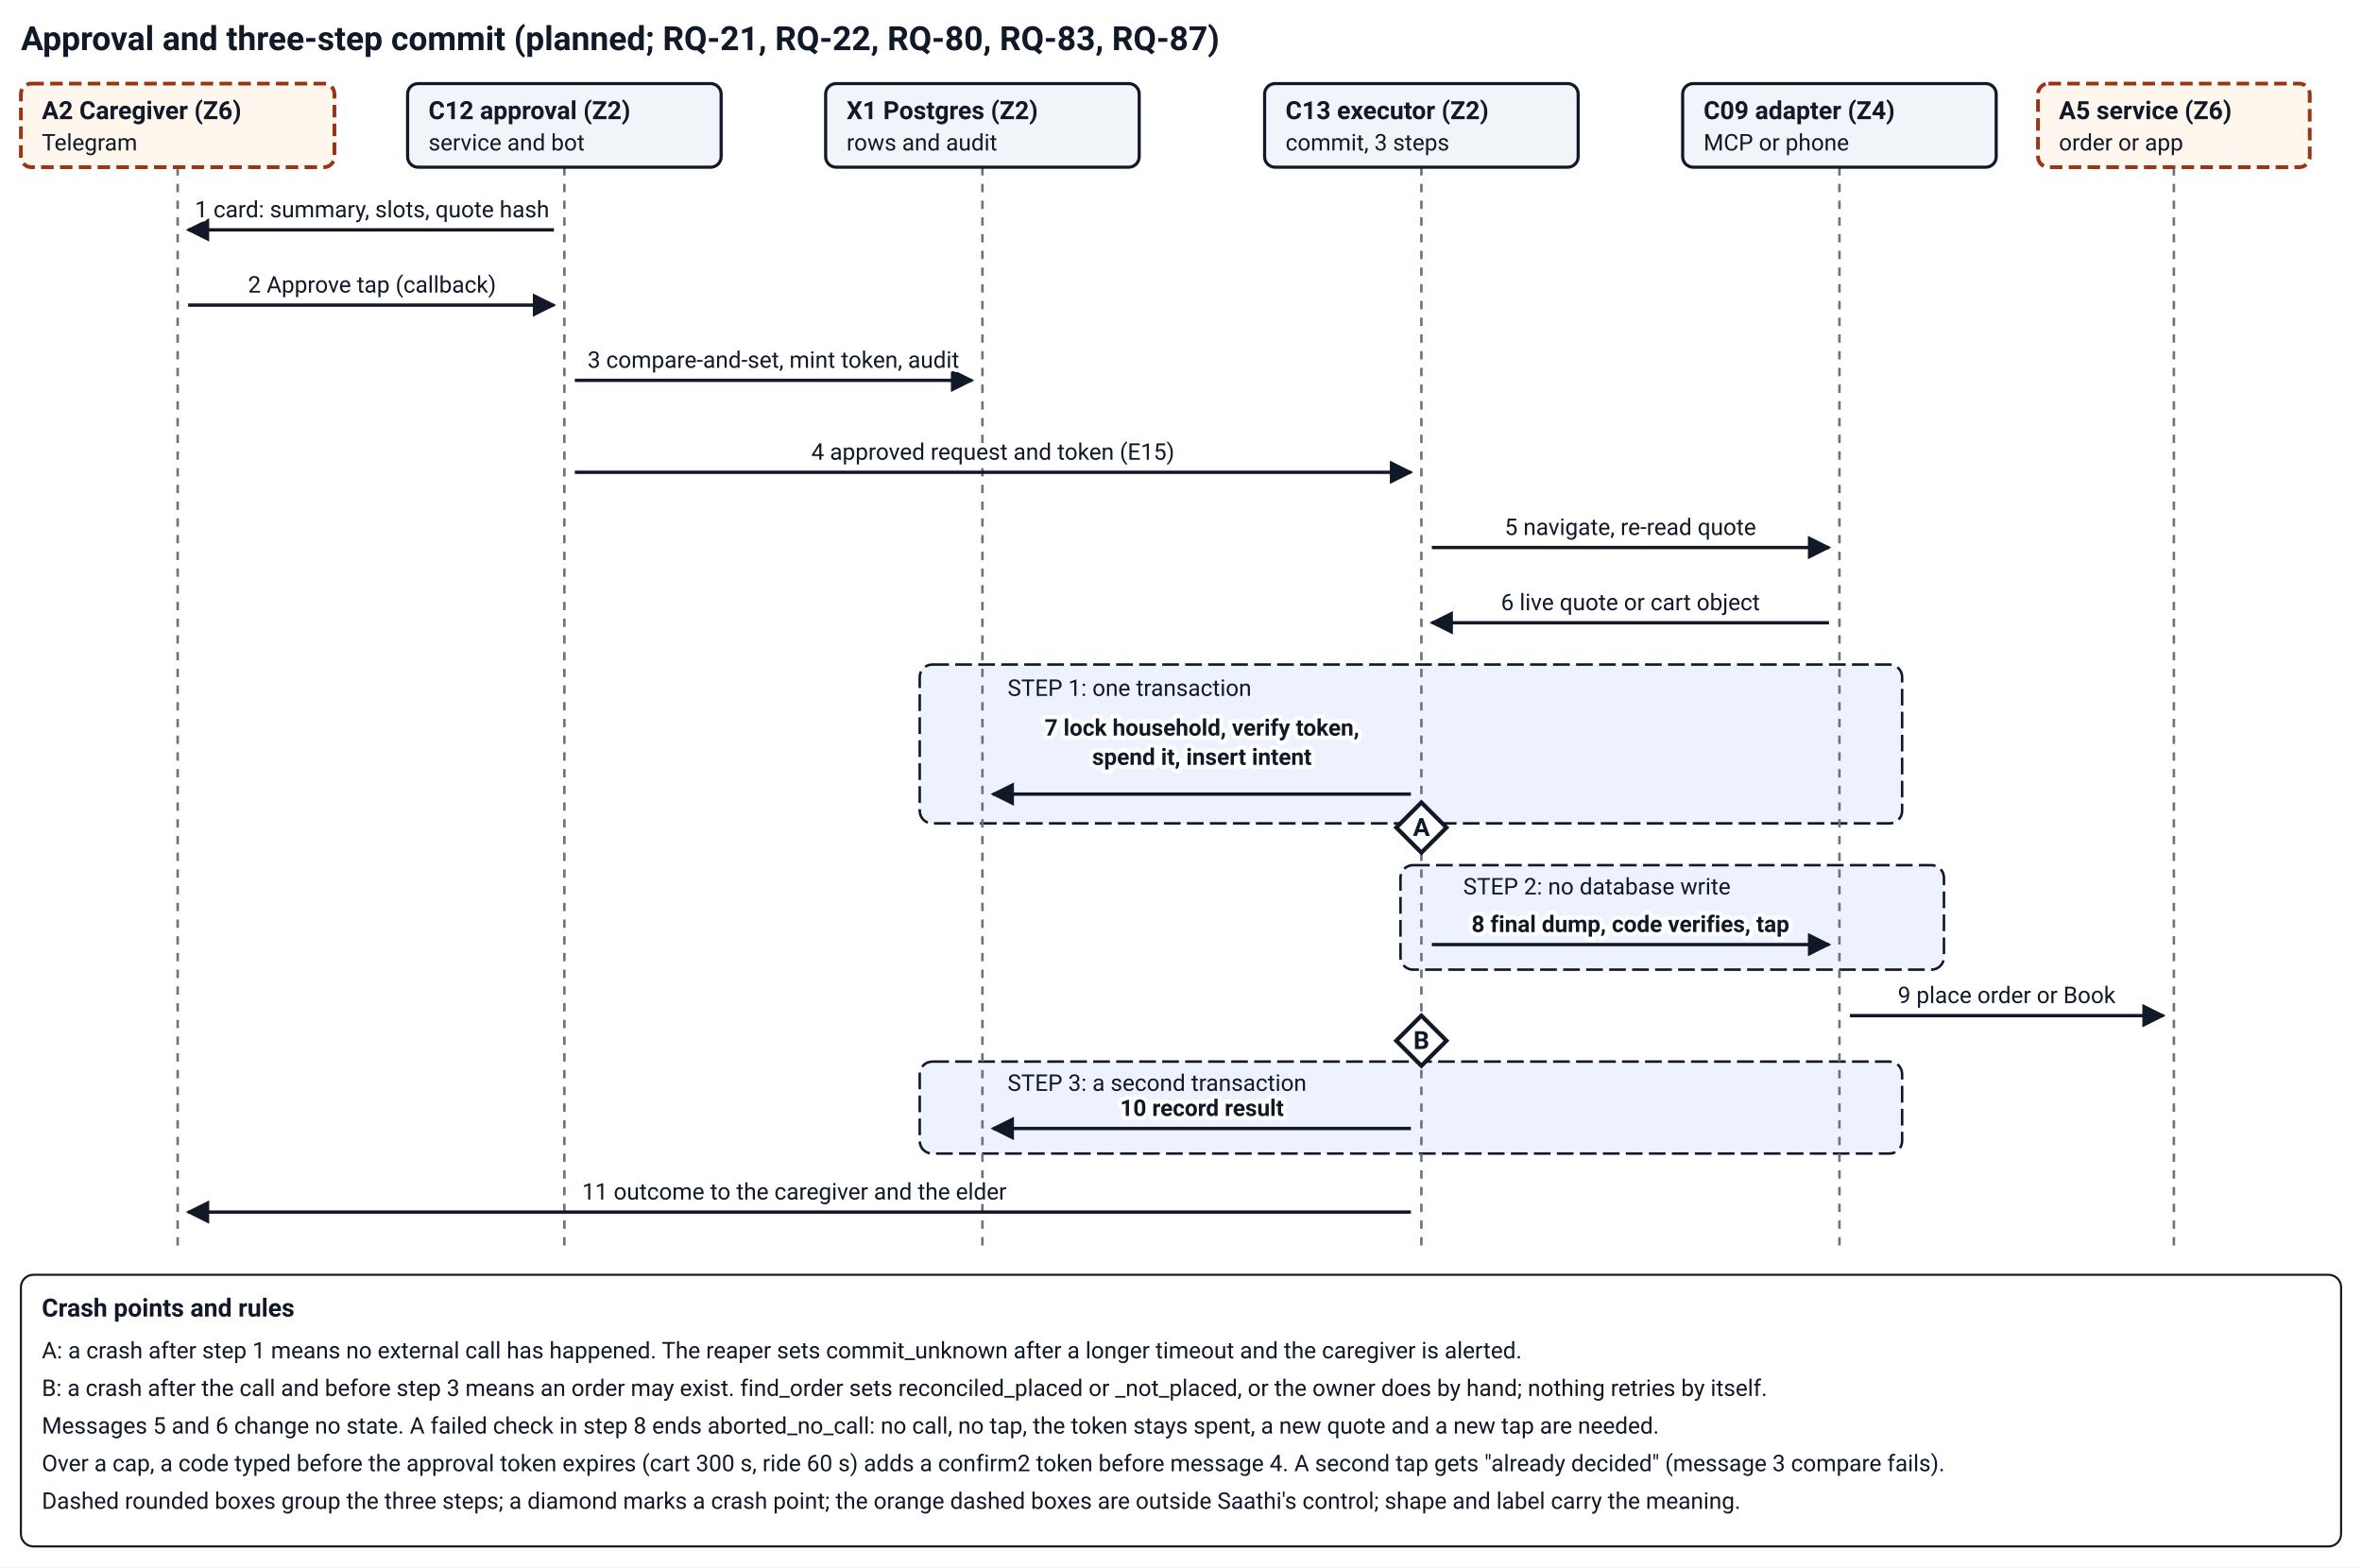
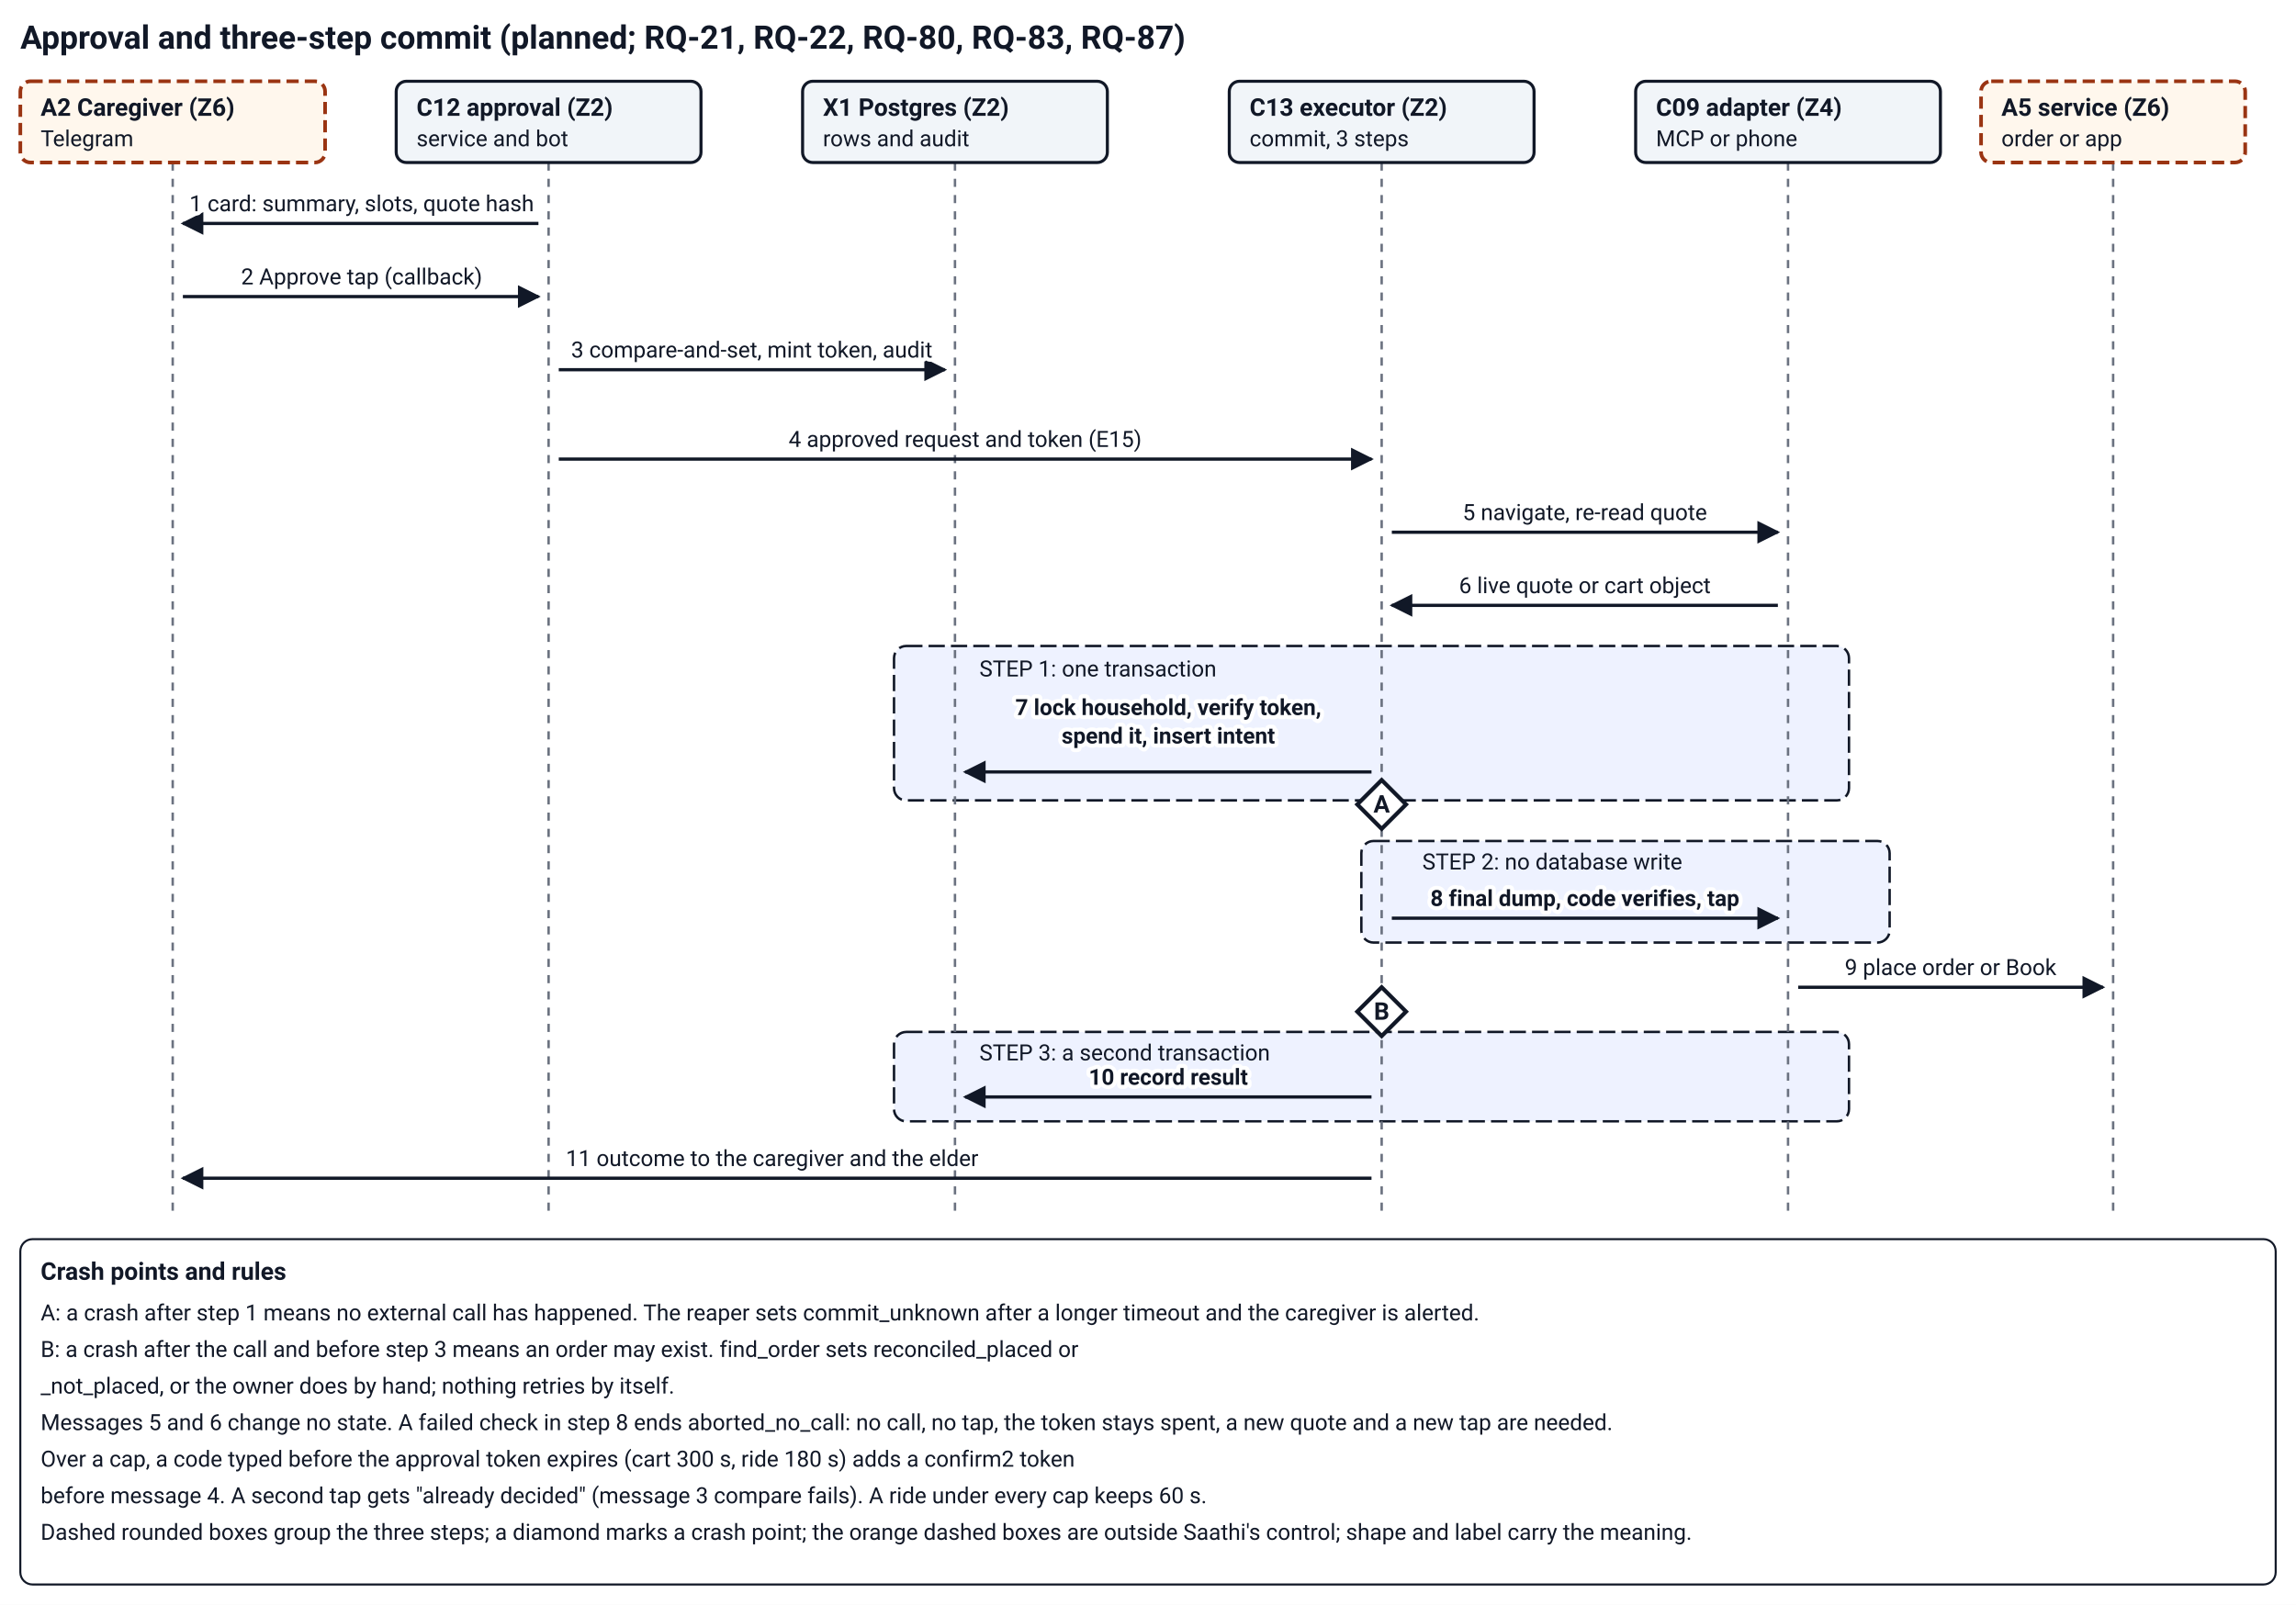
- <svg xmlns="http://www.w3.org/2000/svg" viewBox="0 0 1130 750" width="1130" height="750" role="img" aria-labelledby="t2 d2" font-family="system-ui, -apple-system, 'Segoe UI', Roboto, Arial, sans-serif">
+ <svg xmlns="http://www.w3.org/2000/svg" viewBox="0 0 1130 790" width="1130" height="790" role="img" aria-labelledby="t2 d2" font-family="system-ui, -apple-system, 'Segoe UI', Roboto, Arial, sans-serif">
  <style>
    .h { font-size: 12px; font-weight: bold; fill: #111827; }
    .s { font-size: 11px; fill: #111827; }
    .l { font-size: 11px; fill: #111827; paint-order: stroke; stroke: #ffffff; stroke-width: 4px; stroke-linejoin: round; }
    .lb { font-size: 11px; font-weight: bold; fill: #111827; paint-order: stroke; stroke: #ffffff; stroke-width: 4px; stroke-linejoin: round; }
    .life { stroke: #6b7280; stroke-width: 1.2; stroke-dasharray: 4 4; }
    .m { fill: none; stroke: #111827; stroke-width: 1.6; }
    .box { fill: #f1f5f9; stroke: #111827; stroke-width: 1.5; }
    .ext { fill: #fff7ed; stroke: #9a3412; stroke-width: 1.8; stroke-dasharray: 6 3; }
    .step { fill: #eef2ff; stroke: #111827; stroke-width: 1.2; stroke-dasharray: 8 3; }
    .crash { fill: #ffffff; stroke: #111827; stroke-width: 2; }
  </style>
  <defs>
    <marker id="a" viewBox="0 0 10 10" refX="9" refY="5" markerWidth="7" markerHeight="7" orient="auto-start-reverse">
      <path d="M0,0 L10,5 L0,10 z" fill="#111827" />
    </marker>
  </defs>
-   <rect width="1130" height="750" fill="#ffffff" />
+   <rect width="1130" height="790" fill="#ffffff" />
  <text x="10" y="24" font-size="16" font-weight="bold" fill="#111827">Approval and three-step commit (planned; RQ-21, RQ-22, RQ-80, RQ-83, RQ-87)</text>
  <rect x="440" y="318" width="470" height="76" rx="6" class="step" />
  <text x="482" y="333" class="s">STEP 1: one transaction</text>
  <rect x="670" y="414" width="260" height="50" rx="6" class="step" />
  <text x="700" y="428" class="s">STEP 2: no database write</text>
  <rect x="440" y="508" width="470" height="44" rx="6" class="step" />
  <text x="482" y="522" class="s">STEP 3: a second transaction</text>
  <path d="M85 80 V600" class="life" />
  <path d="M270 80 V600" class="life" />
  <path d="M470 80 V600" class="life" />
  <path d="M680 80 V600" class="life" />
  <path d="M880 80 V600" class="life" />
  <path d="M1040 80 V600" class="life" />
  <g id="L-A2">
    <rect x="10" y="40" width="150" height="40" rx="5" class="ext" />
    <text x="20" y="57" class="h">A2 Caregiver (Z6)</text>
    <text x="20" y="72" class="s">Telegram</text>
  </g>
  <g id="L-C12">
    <rect x="195" y="40" width="150" height="40" rx="5" class="box" />
    <text x="205" y="57" class="h">C12 approval (Z2)</text>
    <text x="205" y="72" class="s">service and bot</text>
  </g>
  <g id="L-X1">
    <rect x="395" y="40" width="150" height="40" rx="5" class="box" />
    <text x="405" y="57" class="h">X1 Postgres (Z2)</text>
    <text x="405" y="72" class="s">rows and audit</text>
  </g>
  <g id="L-C13">
    <rect x="605" y="40" width="150" height="40" rx="5" class="box" />
    <text x="615" y="57" class="h">C13 executor (Z2)</text>
    <text x="615" y="72" class="s">commit, 3 steps</text>
  </g>
  <g id="L-C09">
    <rect x="805" y="40" width="150" height="40" rx="5" class="box" stroke-width="3" />
    <text x="815" y="57" class="h">C09 adapter (Z4)</text>
    <text x="815" y="72" class="s">MCP or phone</text>
  </g>
  <g id="L-A5">
    <rect x="975" y="40" width="130" height="40" rx="5" class="ext" />
    <text x="985" y="57" class="h">A5 service (Z6)</text>
    <text x="985" y="72" class="s">order or app</text>
  </g>
  <path d="M265 110 H90" class="m" marker-end="url(#a)" />
  <text x="178" y="104" class="l" text-anchor="middle">1 card: summary, slots, quote hash</text>
  <path d="M90 146 H265" class="m" marker-end="url(#a)" />
  <text x="178" y="140" class="l" text-anchor="middle">2 Approve tap (callback)</text>
  <path d="M275 182 H465" class="m" marker-end="url(#a)" />
  <text x="370" y="176" class="l" text-anchor="middle">3 compare-and-set, mint token, audit</text>
  <path d="M275 226 H675" class="m" marker-end="url(#a)" />
  <text x="475" y="220" class="l" text-anchor="middle">4 approved request and token (E15)</text>
  <path d="M685 262 H875" class="m" marker-end="url(#a)" />
  <text x="780" y="256" class="l" text-anchor="middle">5 navigate, re-read quote</text>
  <path d="M875 298 H685" class="m" marker-end="url(#a)" />
  <text x="780" y="292" class="l" text-anchor="middle">6 live quote or cart object</text>
  <path d="M675 380 H475" class="m" marker-end="url(#a)" />
  <text x="575" y="352" class="lb" text-anchor="middle">7 lock household, verify token,</text>
  <text x="575" y="366" class="lb" text-anchor="middle">spend it, insert intent</text>
  <path d="M685 452 H875" class="m" marker-end="url(#a)" />
  <text x="780" y="446" class="lb" text-anchor="middle">8 final dump, code verifies, tap</text>
  <path d="M885 486 H1035" class="m" marker-end="url(#a)" />
  <text x="960" y="480" class="l" text-anchor="middle">9 place order or Book</text>
  <path d="M675 540 H475" class="m" marker-end="url(#a)" />
  <text x="575" y="534" class="lb" text-anchor="middle">10 record result</text>
  <path d="M675 580 H90" class="m" marker-end="url(#a)" />
  <text x="380" y="574" class="l" text-anchor="middle">11 outcome to the caregiver and the elder</text>
  <g id="crash-A">
    <path d="M668 396 l12 -12 l12 12 l-12 12 z" class="crash" />
    <text x="680" y="400" class="h" text-anchor="middle">A</text>
  </g>
  <g id="crash-B">
    <path d="M668 498 l12 -12 l12 12 l-12 12 z" class="crash" />
    <text x="680" y="502" class="h" text-anchor="middle">B</text>
  </g>
-   <rect x="10" y="610" width="1110" height="130" rx="6" fill="#ffffff" stroke="#111827" stroke-width="1" />
+   <rect x="10" y="610" width="1110" height="170" rx="6" fill="#ffffff" stroke="#111827" stroke-width="1" />
  <text x="20" y="630" class="h">Crash points and rules</text>
  <text x="20" y="650" class="s">A: a crash after step 1 means no external call has happened. The reaper sets commit_unknown after a longer timeout and the caregiver is alerted.</text>
-   <text x="20" y="668" class="s">B: a crash after the call and before step 3 means an order may exist. find_order sets reconciled_placed or _not_placed, or the owner does by hand; nothing retries by itself.</text>
-   <text x="20" y="686" class="s">Messages 5 and 6 change no state. A failed check in step 8 ends aborted_no_call: no call, no tap, the token stays spent, a new quote and a new tap are needed.</text>
-   <text x="20" y="704" class="s">Over a cap, a code typed before the approval token expires (cart 300 s, ride 60 s) adds a confirm2 token before message 4. A second tap gets "already decided" (message 3 compare fails).</text>
-   <text x="20" y="722" class="s">Dashed rounded boxes group the three steps; a diamond marks a crash point; the orange dashed boxes are outside Saathi's control; shape and label carry the meaning.</text>
+   <text x="20" y="668" class="s">B: a crash after the call and before step 3 means an order may exist. find_order sets reconciled_placed or</text>
+   <text x="20" y="686" class="s">_not_placed, or the owner does by hand; nothing retries by itself.</text>
+   <text x="20" y="704" class="s">Messages 5 and 6 change no state. A failed check in step 8 ends aborted_no_call: no call, no tap, the token stays spent, a new quote and a new tap are needed.</text>
+   <text x="20" y="722" class="s">Over a cap, a code typed before the approval token expires (cart 300 s, ride 180 s) adds a confirm2 token</text>
+   <text x="20" y="740" class="s">before message 4. A second tap gets "already decided" (message 3 compare fails). A ride under every cap keeps 60 s.</text>
+   <text x="20" y="758" class="s">Dashed rounded boxes group the three steps; a diamond marks a crash point; the orange dashed boxes are outside Saathi's control; shape and label carry the meaning.</text>
</svg>
